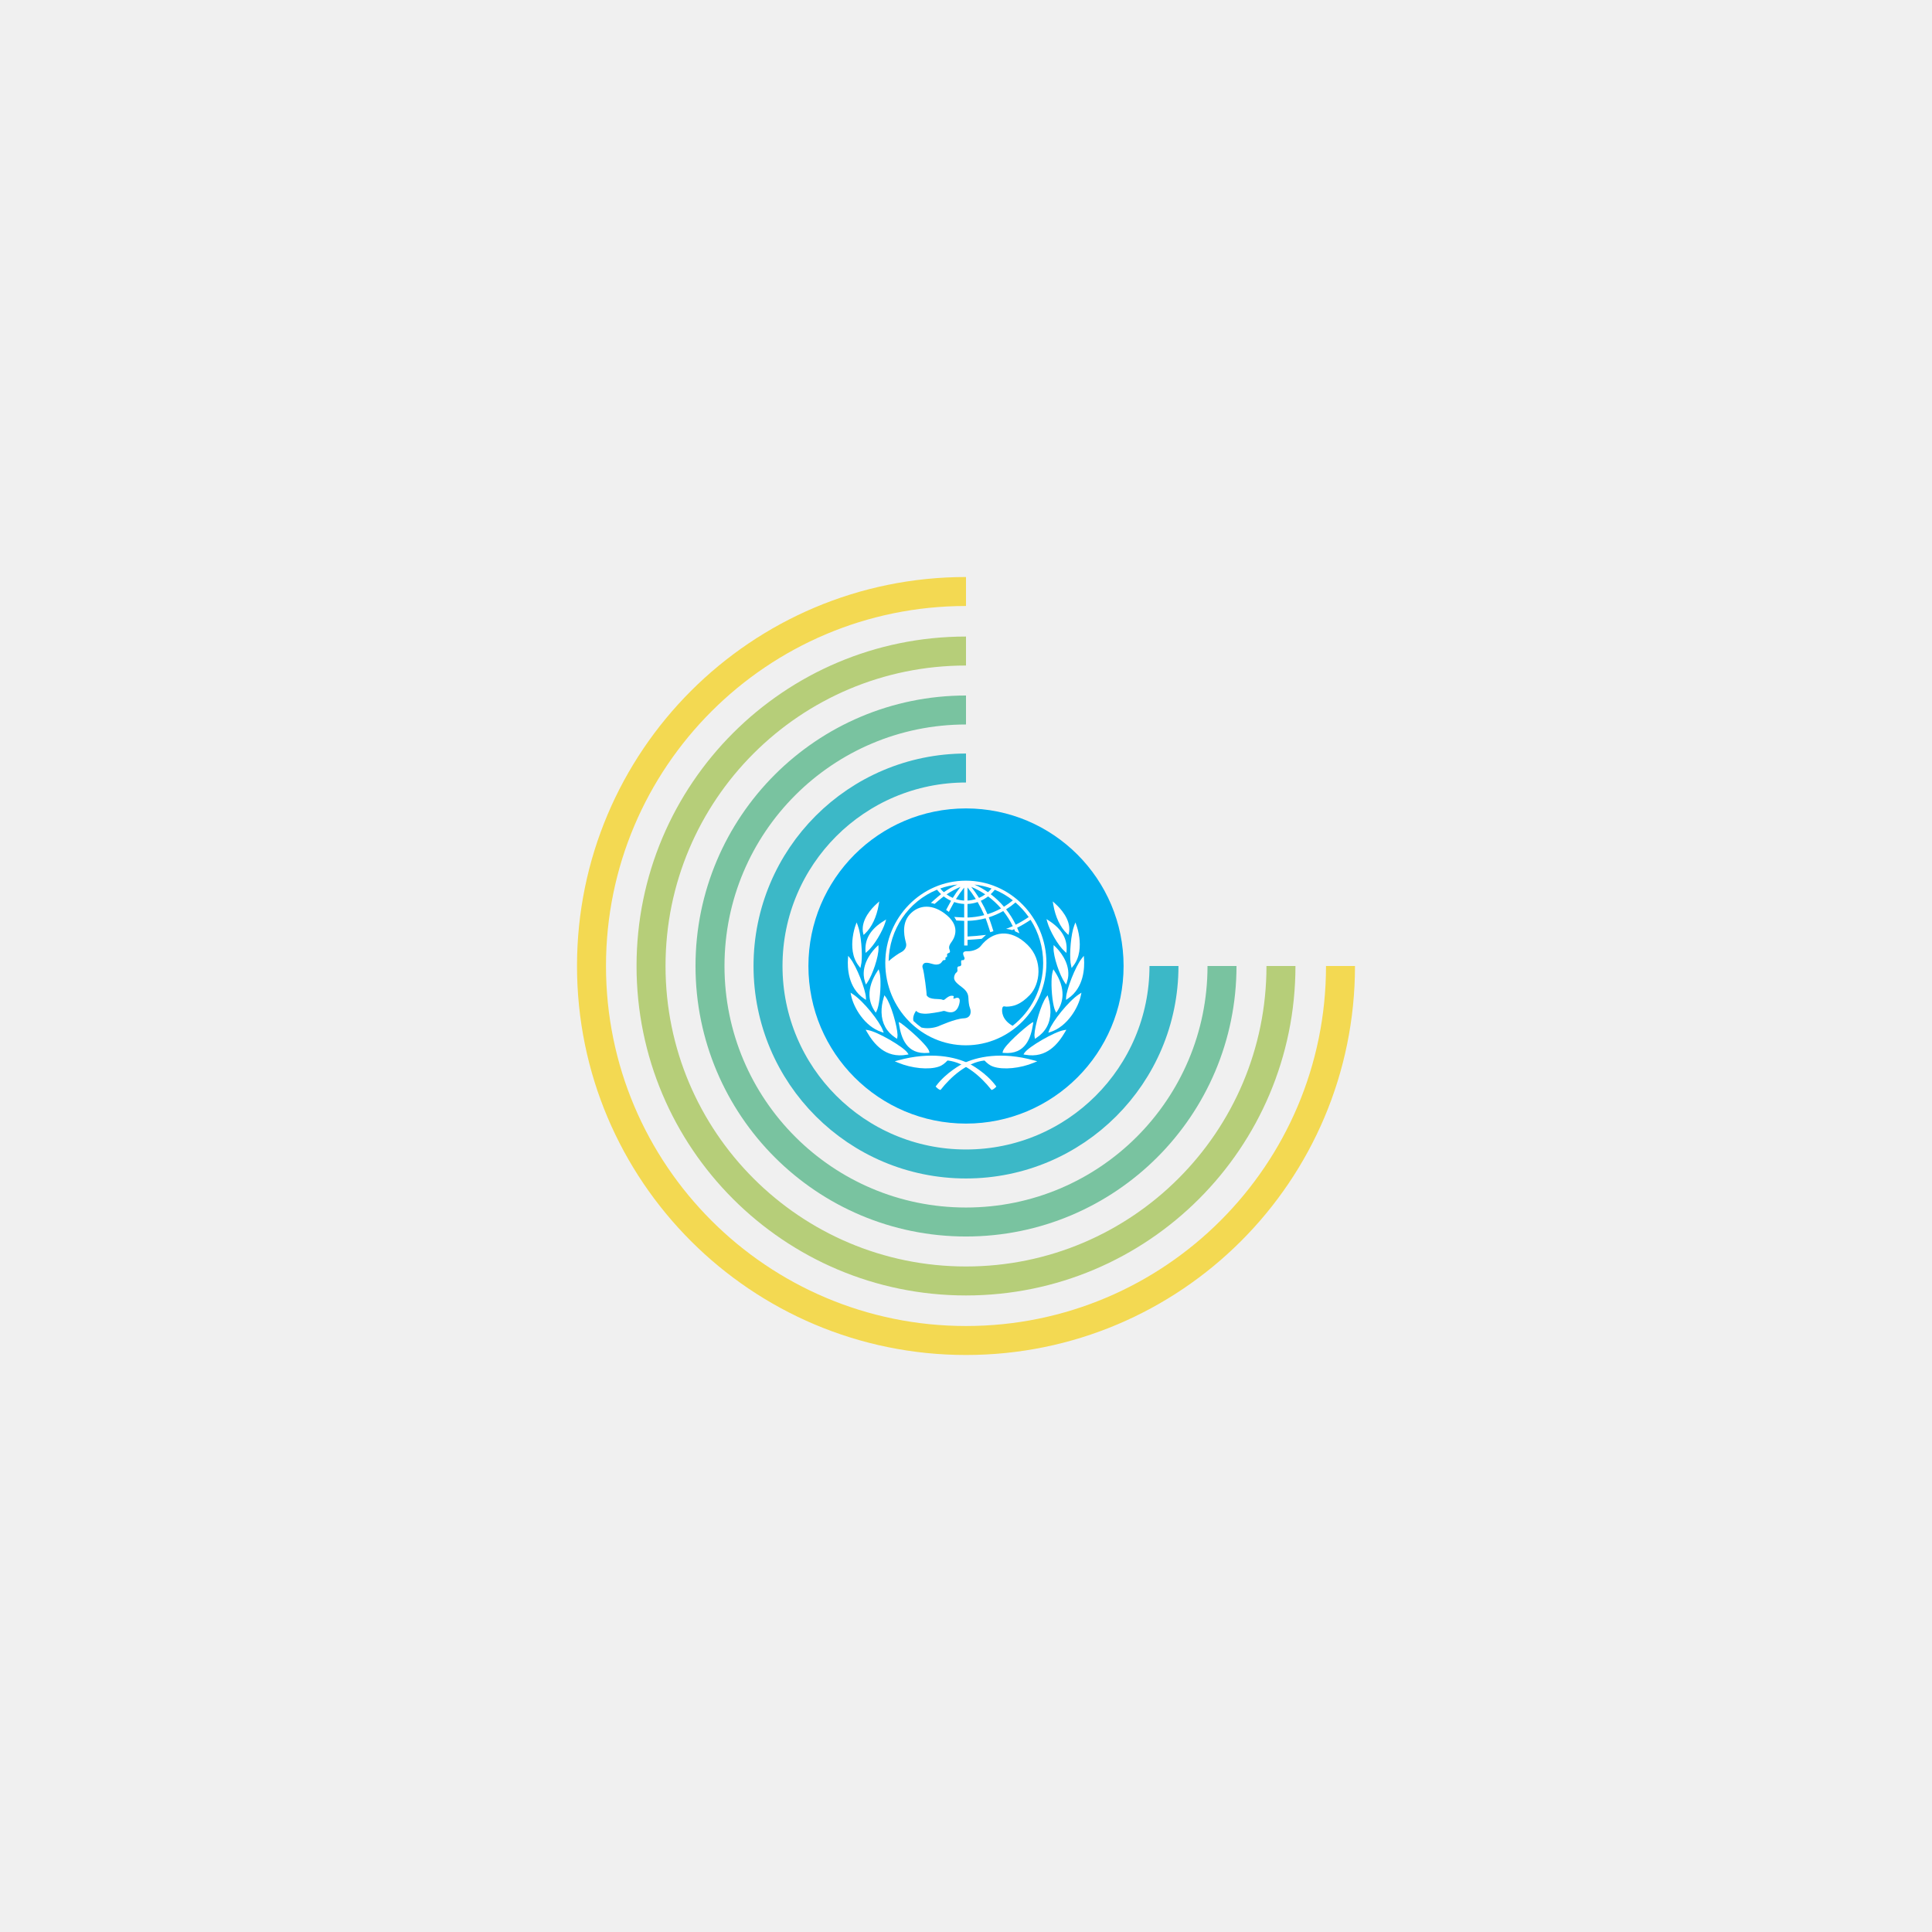
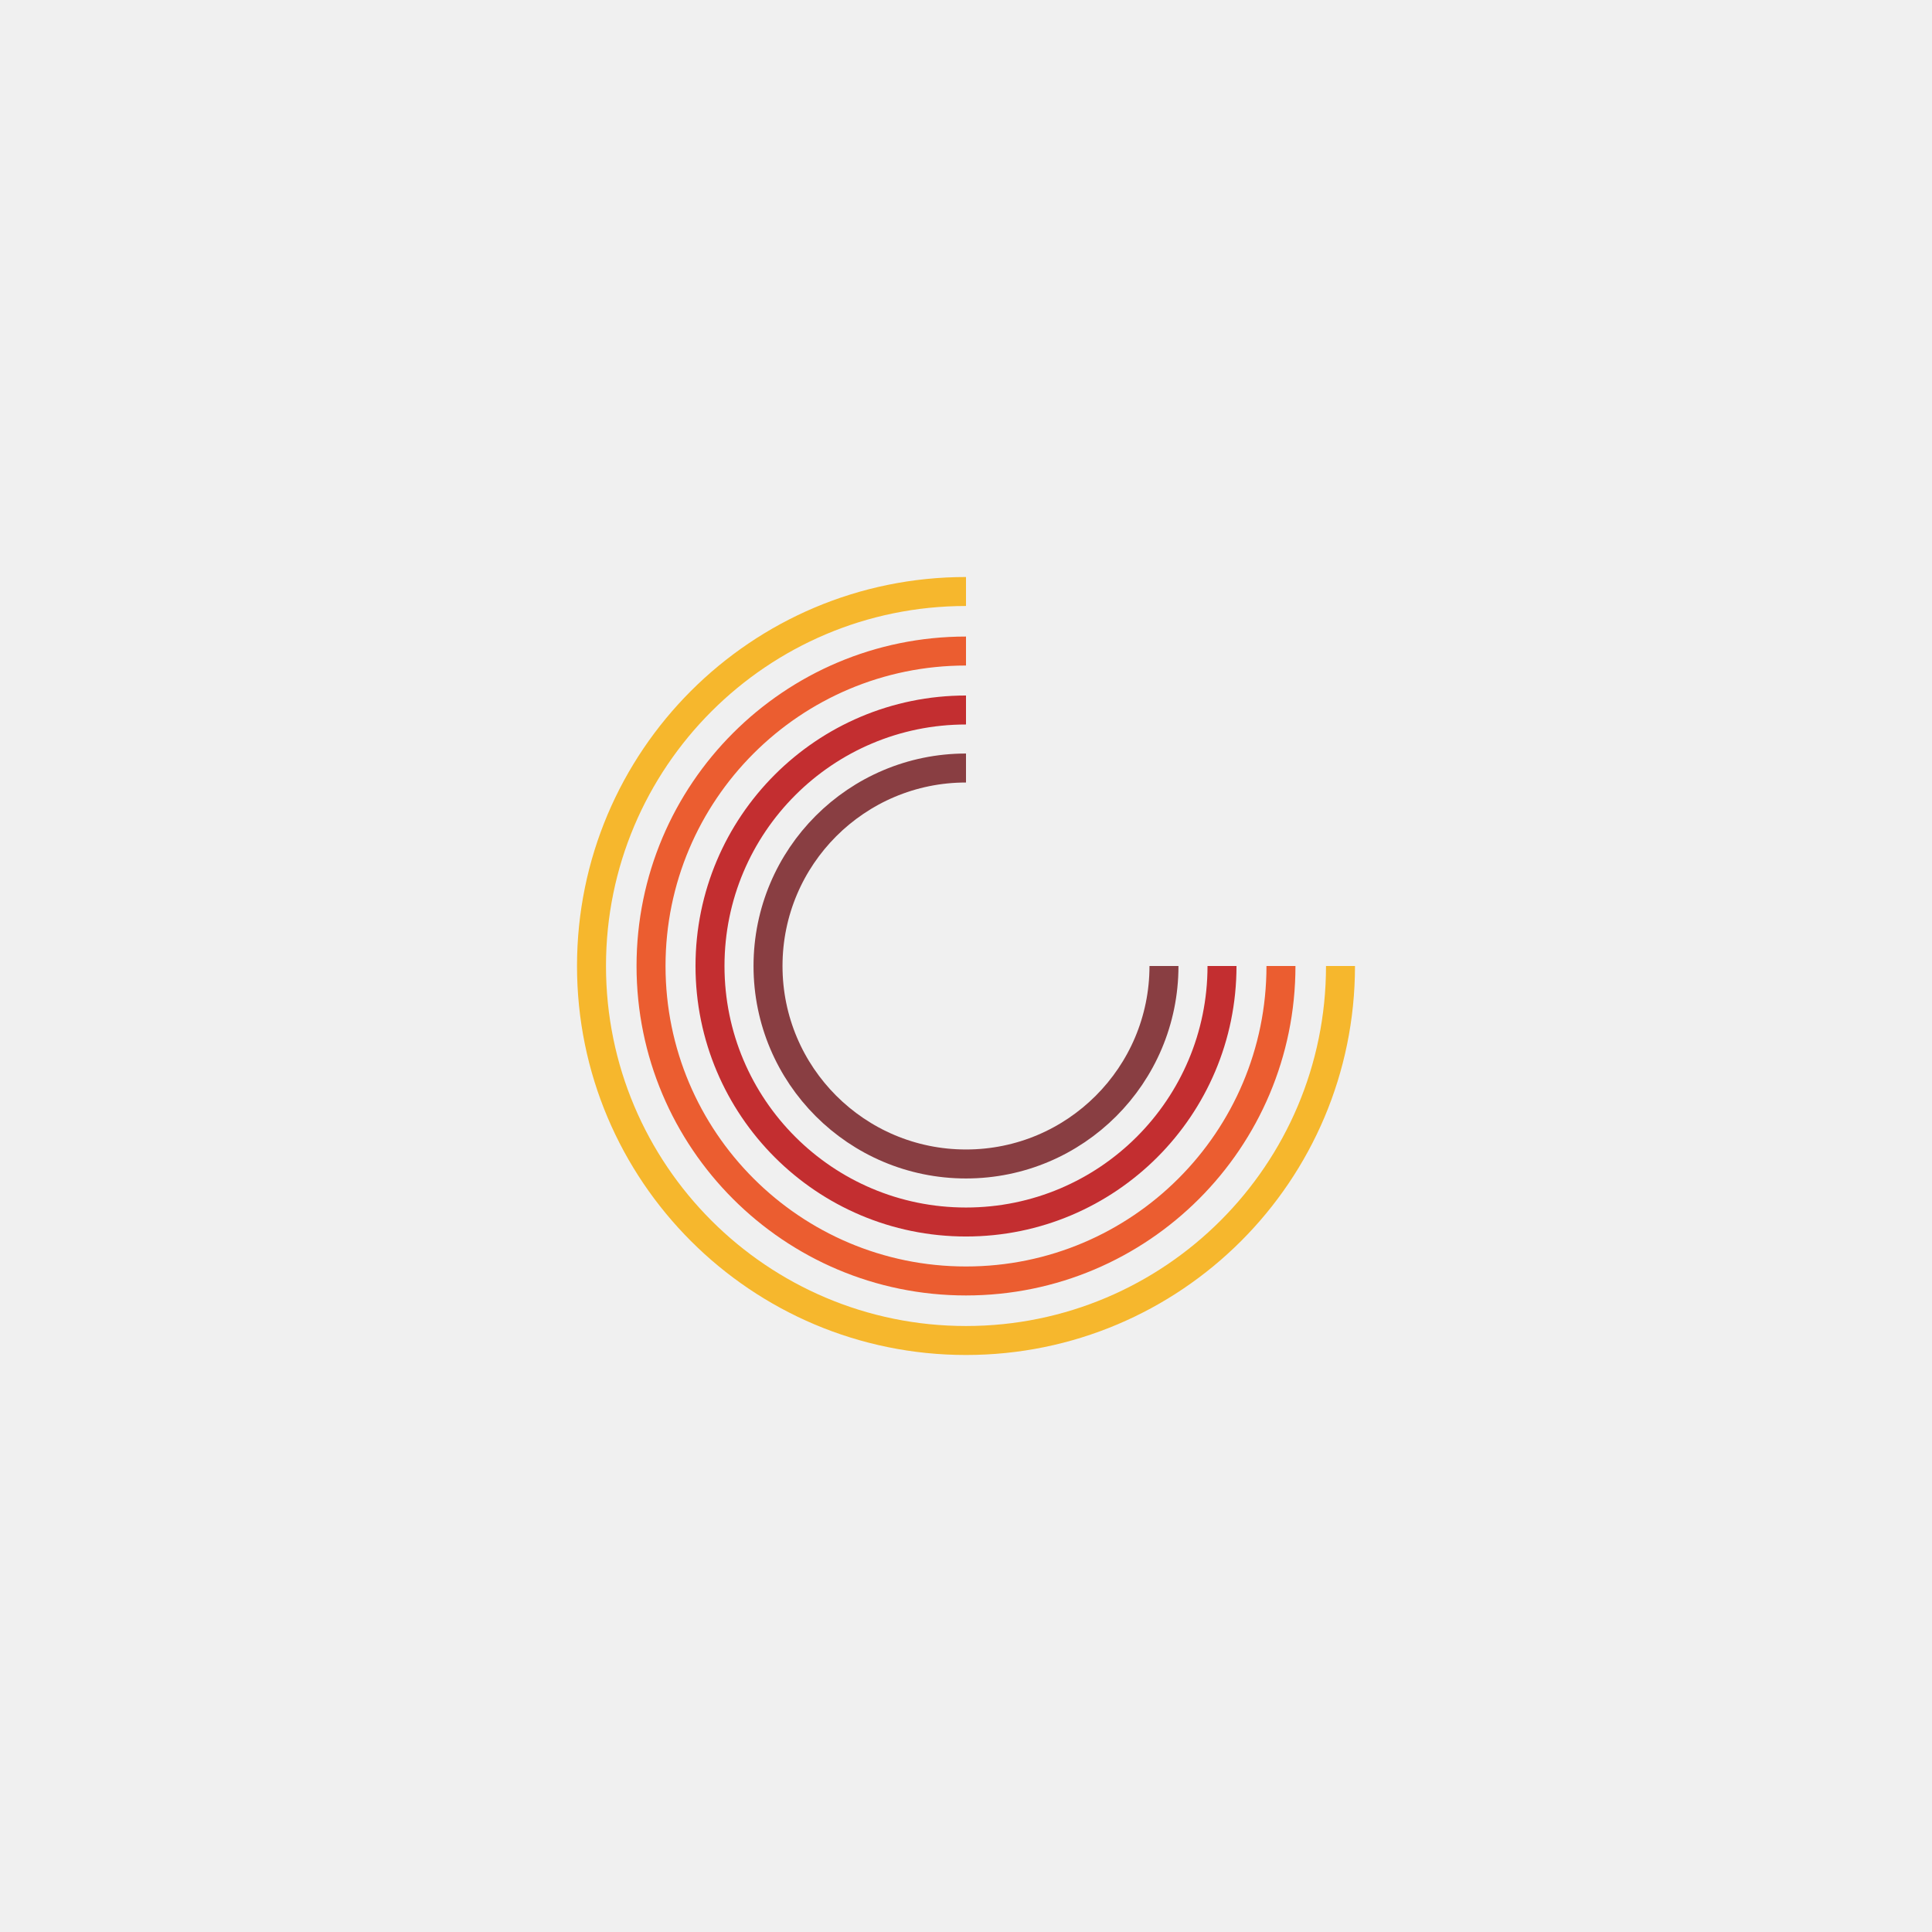
<svg xmlns="http://www.w3.org/2000/svg" version="1.1" id="Layer_1" x="0px" y="0px" width="200px" height="200px" viewBox="0 0 200 200" enable-background="new 0 0 200 200" xml:space="preserve">
  <g>
-     <path fill="none" stroke="#F3D952" stroke-width="3" stroke-miterlimit="10" d="M138.768,100c0,21.411-17.355,38.768-38.768,38.768     c-21.411,0-38.768-17.355-38.768-38.768c0-21.411,17.357-38.768,38.768-38.768" />
-     <animateTransform fill="remove" type="rotate" to="360 100 100" restart="always" calcMode="linear" attributeName="transform" accumulate="none" dur="4s" additive="replace" from="0 100 100" repeatCount="indefinite" attributeType="xml">
-     </animateTransform>
+     <path fill="none" stroke="#F6B72D" stroke-width="3" stroke-miterlimit="10" d="M138.768,100c0,21.411-17.356,38.768-38.768,38.768       c-21.411,0-38.768-17.356-38.768-38.768c0-21.411,17.357-38.768,38.768-38.768" />
+     <animateTransform attributeType="xml" attributeName="transform" type="rotate" from="0 100 100" to="360 100 100" dur="4s" repeatCount="indefinite" />
  </g>
  <g>
-     <path fill="none" stroke="#B6CE79" stroke-width="3" stroke-miterlimit="10" d="M132.605,100c0,18.008-14.599,32.605-32.605,32.605     S67.395,118.007,67.395,100S81.993,67.395,100,67.395" />
-     <animateTransform fill="remove" type="rotate" to="360 100 100" restart="always" calcMode="linear" attributeName="transform" accumulate="none" dur="2s" additive="replace" from="0 100 100" repeatCount="indefinite" attributeType="xml">
-     </animateTransform>
+     <path fill="none" stroke="#EB5D30" stroke-width="3" stroke-miterlimit="10" d="M132.605,100c0,18.008-14.598,32.605-32.605,32.605       c-18.007,0-32.605-14.598-32.605-32.605c0-18.007,14.598-32.605,32.605-32.605" />
+     <animateTransform attributeType="xml" attributeName="transform" type="rotate" from="0 100 100" to="360 100 100" dur="2s" repeatCount="indefinite" />
  </g>
  <g>
-     <path fill="none" stroke="#79C3A0" stroke-width="3" stroke-miterlimit="10" d="M126.502,100c0,14.639-11.863,26.502-26.502,26.502     c-14.636,0-26.501-11.863-26.501-26.502c0-14.636,11.865-26.501,26.501-26.501" />
-     <animateTransform fill="remove" type="rotate" to="360 100 100" restart="always" calcMode="linear" attributeName="transform" accumulate="none" dur="1s" additive="replace" from="0 100 100" repeatCount="indefinite" attributeType="xml">
-     </animateTransform>
+     <path fill="none" stroke="#C32E30" stroke-width="3" stroke-miterlimit="10" d="M126.502,100c0,14.638-11.864,26.502-26.502,26.502       c-14.636,0-26.501-11.864-26.501-26.502c0-14.636,11.865-26.501,26.501-26.501" />
+     <animateTransform attributeType="xml" attributeName="transform" type="rotate" from="0 100 100" to="360 100 100" dur="1s" repeatCount="indefinite" />
  </g>
  <g>
-     <path fill="none" stroke="#3CB8C7" stroke-width="3" stroke-miterlimit="10" d="M120.494,100c0,11.32-9.174,20.494-20.494,20.494     c-11.319,0-20.495-9.174-20.495-20.494c0-11.319,9.176-20.495,20.495-20.495" />
-     <animateTransform fill="remove" type="rotate" to="360 100 100" restart="always" calcMode="linear" attributeName="transform" accumulate="none" dur="0.5s" additive="replace" from="0 100 100" repeatCount="indefinite" attributeType="xml">
-     </animateTransform>
-   </g>
-   <circle fill="#00ADEE" cx="100" cy="100" r="16.313" />
-   <g>
-     <g>
-       <path fill="#FFFFFF" d="M99.983,91.167c-4.598,0-8.339,3.822-8.339,8.521s3.742,8.521,8.339,8.521c4.6,0,8.342-3.822,8.342-8.521       S104.583,91.167,99.983,91.167L99.983,91.167z M106.491,94.934c-0.429,0.291-0.878,0.559-1.344,0.793       c-0.274-0.563-0.609-1.099-0.996-1.591c0.343-0.213,0.669-0.452,0.972-0.713C105.639,93.866,106.098,94.373,106.491,94.934       L106.491,94.934z M102.98,92.107c0.665,0.273,1.294,0.642,1.87,1.096c-0.289,0.239-0.597,0.462-0.921,0.661       c-0.407-0.479-0.867-0.916-1.372-1.297C102.712,92.425,102.854,92.269,102.98,92.107L102.98,92.107z M103.629,94.041       c-0.452,0.245-0.923,0.447-1.405,0.599c-0.203-0.475-0.437-0.94-0.696-1.389c0.268-0.121,0.523-0.274,0.76-0.456       C102.778,93.16,103.228,93.579,103.629,94.041L103.629,94.041z M102.643,91.978c-0.115,0.136-0.236,0.266-0.367,0.382       c-0.443-0.307-0.911-0.57-1.402-0.789C101.48,91.638,102.072,91.771,102.643,91.978L102.643,91.978z M101.989,92.586       c-0.202,0.144-0.415,0.268-0.64,0.365c-0.243-0.39-0.515-0.772-0.807-1.144C101.051,92.017,101.536,92.279,101.989,92.586       L101.989,92.586z M100.155,91.867c0.309,0.378,0.596,0.78,0.862,1.203c-0.28,0.089-0.57,0.141-0.862,0.156       C100.155,93.115,100.155,92.132,100.155,91.867L100.155,91.867z M100.155,93.579c0.359-0.016,0.713-0.084,1.052-0.2       c0.254,0.435,0.481,0.888,0.682,1.355c-0.568,0.148-1.149,0.233-1.733,0.246C100.155,94.866,100.155,93.678,100.155,93.579       L100.155,93.579z M99.81,91.882c0,0.267,0,1.233,0,1.345c-0.289-0.016-0.573-0.068-0.851-0.156       C99.216,92.662,99.503,92.264,99.81,91.882L99.81,91.882z M98.631,92.951c-0.226-0.098-0.441-0.222-0.64-0.365       c0.449-0.306,0.934-0.563,1.438-0.776C99.145,92.174,98.875,92.555,98.631,92.951L98.631,92.951z M99.113,91.567       c-0.493,0.219-0.966,0.483-1.409,0.791c-0.134-0.12-0.257-0.251-0.37-0.383C97.906,91.77,98.504,91.634,99.113,91.567       L99.113,91.567z M104.826,106.191c-1.109-0.621-1.131-1.485-1.073-1.802c0.061-0.322,0.277-0.182,0.416-0.182       c0.729,0,1.496-0.221,2.439-1.207c1.066-1.111,1.402-3.58-0.236-5.188c-1.766-1.735-3.642-1.432-4.85,0.126       c-0.251,0.321-0.856,0.555-1.378,0.536c-0.777-0.031-0.288,0.595-0.288,0.725c0,0.132-0.119,0.223-0.188,0.201       c-0.263-0.077-0.156,0.323-0.156,0.442c0,0.122-0.107,0.183-0.167,0.183c-0.326,0-0.235,0.302-0.228,0.382       c0.012,0.08-0.018,0.22-0.127,0.282c-0.102,0.059-0.225,0.321-0.225,0.522c0,0.36,0.324,0.611,0.866,1.025       c0.542,0.412,0.61,0.804,0.62,1.086c0.012,0.281,0.037,0.734,0.16,1.037c0.146,0.36,0.125,1.024-0.622,1.057       c-0.916,0.035-2.541,0.784-2.678,0.833c-0.515,0.188-1.197,0.254-1.73,0.118c-0.288-0.206-0.562-0.432-0.819-0.676       c-0.105-0.375,0.08-0.778,0.266-1.053c0.305,0.314,0.758,0.292,1.013,0.303c0.255,0.012,1.508-0.189,1.684-0.252       c0.177-0.06,0.255-0.038,0.363,0c0.477,0.179,1.133,0.23,1.399-0.703c0.266-0.935-0.365-0.675-0.443-0.634       c-0.081,0.04-0.188,0.03-0.149-0.052c0.117-0.234-0.058-0.209-0.157-0.219c-0.254-0.027-0.591,0.25-0.698,0.351       c-0.11,0.102-0.216,0.09-0.255,0.07c-0.339-0.173-1.351,0.076-1.665-0.482c0.031-0.152-0.255-2.423-0.403-2.816       c-0.032-0.085-0.059-0.222,0.04-0.373c0.258-0.394,0.966,0.031,1.348,0.022c0.46-0.015,0.533-0.209,0.66-0.369       c0.122-0.155,0.212-0.067,0.277-0.11c0.083-0.055,0.005-0.166,0.033-0.228c0.029-0.06,0.066-0.031,0.142-0.101       c0.081-0.07-0.008-0.222,0.03-0.28c0.115-0.176,0.424-0.035,0.236-0.492c-0.101-0.253,0.042-0.522,0.179-0.705       c0.222-0.294,1.082-1.531-0.434-2.815c-1.448-1.226-2.914-1.128-3.86-0.082c-0.942,1.048-0.471,2.574-0.373,2.977       c0.099,0.404-0.185,0.768-0.513,0.927c-0.255,0.125-0.847,0.526-1.292,0.922c0.068-3.282,2.019-6.167,5.009-7.396       c0.128,0.164,0.268,0.317,0.422,0.461c-0.331,0.249-1.059,0.911-1.059,0.911s0.1,0.016,0.192,0.04       c0.062,0.017,0.197,0.059,0.197,0.059s0.642-0.56,0.943-0.778c0.234,0.181,0.487,0.334,0.76,0.456       c-0.146,0.251-0.512,0.95-0.512,0.95s0.086,0.052,0.163,0.104c0.073,0.051,0.121,0.097,0.121,0.097s0.397-0.766,0.548-1.022       c0.336,0.115,0.685,0.181,1.038,0.197c0,0.102,0,1.287,0,1.401c-0.197-0.006-0.7-0.026-0.906-0.047l-0.127-0.012l0.072,0.107       c0.054,0.082,0.094,0.159,0.132,0.234l0.016,0.032l0.033,0.001c0.149,0.012,0.605,0.029,0.781,0.034c0,0.113,0,2.553,0,2.553       h0.346c0,0,0-0.49,0-0.584c0.509-0.025,0.933-0.063,1.442-0.106l0.023-0.004l0.449-0.405l-0.245,0.024       c-0.54,0.071-1.015,0.103-1.447,0.127c0,0-0.145,0.01-0.222,0.015c0-0.116,0-1.514,0-1.62c0.628-0.013,1.257-0.103,1.869-0.267       c0.169,0.422,0.485,1.444,0.485,1.444l0.326-0.105c0,0-0.315-1.015-0.482-1.436c0.522-0.165,1.023-0.384,1.498-0.651       c0.386,0.482,0.714,1.007,0.988,1.565c-0.249,0.118-0.696,0.279-0.695,0.279c0.359,0.041,0.633,0.128,0.633,0.128       s0.125-0.056,0.209-0.094c0.031,0.073,0.093,0.223,0.093,0.223l0.448,0.202l-0.051-0.126c0,0-0.151-0.363-0.185-0.447       c0.475-0.24,0.942-0.516,1.391-0.823c0.851,1.33,1.302,2.873,1.302,4.469C107.985,102.339,106.744,104.697,104.826,106.191z" />
-       <path fill="#FFFFFF" d="M90.89,93.433l-0.129,0.118c-0.491,0.441-1.606,1.609-1.438,2.891c0.003,0.003,0.019,0.09,0.019,0.09       c0.002,0.001,0.054,0.254,0.054,0.254l0.157-0.146c0.686-0.642,1.197-1.724,1.408-2.975l0.059-0.352L90.89,93.433z" />
-       <path fill="#FFFFFF" d="M88.619,95.646l-0.056,0.155c-0.076,0.214-0.216,0.662-0.292,1.26c-0.107,0.846-0.084,2.041,0.637,2.936       c-0.002-0.002,0.08,0.105,0.08,0.105l0.083,0.107l0.105-0.542c0.121-0.961-0.035-2.972-0.382-3.87l-0.118-0.307L88.619,95.646z" />
-       <path fill="#FFFFFF" d="M87.791,99.106l-0.01,0.157c-0.06,0.862-0.016,2.986,1.667,4.113c0.003,0,0.201,0.133,0.201,0.133       l-0.01-0.242c-0.029-0.806-0.951-3.214-1.641-4.076l-0.195-0.242L87.791,99.106z" />
-       <path fill="#FFFFFF" d="M88.079,102.909l0.03,0.144c0.248,1.221,1.382,3.199,3.13,3.773l0.239,0.079l-0.085-0.24       c-0.325-0.913-2.014-3.042-3.097-3.743l-0.245-0.159L88.079,102.909z" />
-       <path fill="#FFFFFF" d="M91.598,95.271l-0.139,0.085c-1.304,0.813-1.914,1.796-1.867,3.011l0.011,0.276l0.191-0.16       c0.703-0.596,1.584-2.119,1.845-2.982l0.095-0.317L91.598,95.271z" />
-       <path fill="#FFFFFF" d="M90.831,97.93l-0.097,0.097c-0.334,0.323-1.414,1.498-1.32,2.95c0.015,0.223,0.063,0.461,0.148,0.713       l0.077,0.229l0.139-0.197c0.518-0.742,1.2-2.7,1.165-3.609l-0.011-0.275L90.831,97.93z" />
-       <path fill="#FFFFFF" d="M90.886,100.449l-0.073,0.112c-0.544,0.825-0.823,1.674-0.803,2.454c0.013,0.578,0.194,1.132,0.535,1.646       l0.115,0.171l0.095-0.184c0.235-0.449,0.421-1.917,0.392-3.076c-0.008-0.408-0.048-0.748-0.115-0.979l-0.073-0.255L90.886,100.449       z" />
-       <path fill="#FFFFFF" d="M91.52,103.144l-0.037,0.116c-0.164,0.537-0.241,1.062-0.225,1.557c0.031,1.128,0.521,2.009,1.45,2.619       c0.001,0,0.159,0.101,0.159,0.101l0.034-0.217c0-0.005,0.013-0.172,0.013-0.172c-0.025-0.918-0.693-3.222-1.215-3.926       l-0.146-0.194L91.52,103.144z" />
-       <path fill="#FFFFFF" d="M89.681,106.717l0.067,0.115c0.701,1.201,1.891,2.752,4.12,2.354l0.188-0.033l-0.107-0.16       c-0.416-0.631-3.121-2.192-4.075-2.35l-0.261-0.045L89.681,106.717L89.681,106.717z" />
-       <path fill="#FFFFFF" d="M92.976,109.768L92.976,109.768l-0.35,0.096l0.336,0.141c1.415,0.594,3.19,0.767,4.219,0.412       c0.389-0.134,0.624-0.35,0.909-0.636c1.813,0.191,3.511,1.731,4.499,2.989l0.054,0.062l0.077-0.025       c0.109-0.038,0.283-0.174,0.355-0.253l0.067-0.077l-0.061-0.084c-1.033-1.379-2.648-2.233-2.72-2.267       C98.907,109.396,96.343,108.836,92.976,109.768z" />
-       <path fill="#FFFFFF" d="M93.05,105.919l0.021,0.122c0.212,1.364,0.753,3.151,3.006,2.954l0.146-0.013l-0.035-0.144       c-0.154-0.621-2.218-2.422-2.94-2.928l-0.218-0.113L93.05,105.919z" />
-       <path fill="#FFFFFF" d="M108.981,93.313l0.059,0.352c0.211,1.251,0.724,2.333,1.408,2.975l0.156,0.146       c0,0,0.057-0.253,0.057-0.254c0,0,0.015-0.087,0.015-0.09c0.174-1.282-0.944-2.449-1.434-2.891l-0.13-0.118L108.981,93.313z" />
-       <path fill="#FFFFFF" d="M111.326,95.49l-0.117,0.307c-0.349,0.898-0.504,2.908-0.384,3.87l0.107,0.542l0.082-0.107       c0,0,0.081-0.107,0.081-0.105c0.72-0.895,0.742-2.09,0.637-2.936c-0.076-0.598-0.217-1.046-0.294-1.26l-0.056-0.155L111.326,95.49       z" />
-       <path fill="#FFFFFF" d="M112.199,98.949l-0.197,0.242c-0.689,0.861-1.608,3.271-1.64,4.076l-0.01,0.242l0.199-0.133       c1.684-1.127,1.728-3.251,1.667-4.113l-0.011-0.157L112.199,98.949z" />
-       <path fill="#FFFFFF" d="M111.949,102.763l-0.244,0.159c-1.084,0.701-2.77,2.83-3.099,3.743l-0.085,0.24l0.239-0.079       c1.749-0.574,2.884-2.553,3.128-3.773l0.033-0.144L111.949,102.763z" />
-       <path fill="#FFFFFF" d="M108.333,95.146l0.089,0.315c0.244,0.87,1.097,2.41,1.789,3.021l0.187,0.163l0.016-0.275       c0.072-1.213-0.521-2.209-1.808-3.048l-0.136-0.089L108.333,95.146z" />
-       <path fill="#FFFFFF" d="M109.073,97.835l-0.011,0.275c-0.035,0.909,0.646,2.867,1.163,3.609l0.139,0.197l0.078-0.229       c0.085-0.251,0.134-0.49,0.148-0.713c0.092-1.452-0.985-2.626-1.32-2.95l-0.098-0.097L109.073,97.835z" />
-       <path fill="#FFFFFF" d="M109.042,100.34l-0.071,0.255c-0.067,0.23-0.106,0.569-0.117,0.978c-0.028,1.159,0.158,2.626,0.393,3.075       l0.094,0.184l0.117-0.171c0.339-0.515,0.521-1.067,0.534-1.646c0.02-0.779-0.259-1.628-0.804-2.453l-0.071-0.111L109.042,100.34z" />
-       <path fill="#FFFFFF" d="M108.447,103.027l-0.146,0.194c-0.522,0.704-1.191,3.008-1.217,3.926c0,0,0.015,0.167,0.015,0.172       l0.035,0.217l0.157-0.101c0.933-0.61,1.423-1.491,1.451-2.619c0.015-0.495-0.062-1.02-0.229-1.557l-0.033-0.116L108.447,103.027z" />
-       <path fill="#FFFFFF" d="M110.388,106.599l-0.261,0.045c-0.955,0.157-3.659,1.719-4.075,2.35l-0.104,0.16l0.186,0.033       c2.228,0.397,3.416-1.153,4.119-2.354l0.067-0.115L110.388,106.599L110.388,106.599z" />
-       <path fill="#FFFFFF" d="M99.639,110.125c-0.072,0.035-1.687,0.888-2.718,2.267l-0.063,0.084l0.072,0.078       c0.069,0.078,0.242,0.216,0.354,0.254l0.075,0.025l0.054-0.063c0.989-1.257,2.687-2.799,4.498-2.988       c0.288,0.286,0.521,0.502,0.91,0.635c1.028,0.355,2.804,0.183,4.221-0.413l0.334-0.141l-0.35-0.096       C103.66,108.836,101.093,109.396,99.639,110.125z" />
-       <path fill="#FFFFFF" d="M106.97,105.798l-0.216,0.113c-0.722,0.508-2.786,2.309-2.939,2.928l-0.034,0.146l0.143,0.011       c2.253,0.197,2.795-1.59,3.009-2.952l0.018-0.122L106.97,105.798z" />
-     </g>
+     <path fill="none" stroke="#893E42" stroke-width="3" stroke-miterlimit="10" d="M120.494,100c0,11.32-9.174,20.494-20.494,20.494        c-11.319,0-20.495-9.174-20.495-20.494c0-11.319,9.176-20.495,20.495-20.495" />
+     <animateTransform attributeType="xml" attributeName="transform" type="rotate" from="0 100 100" to="360 100 100" dur="0.5s" repeatCount="indefinite" />
  </g>
</svg>
